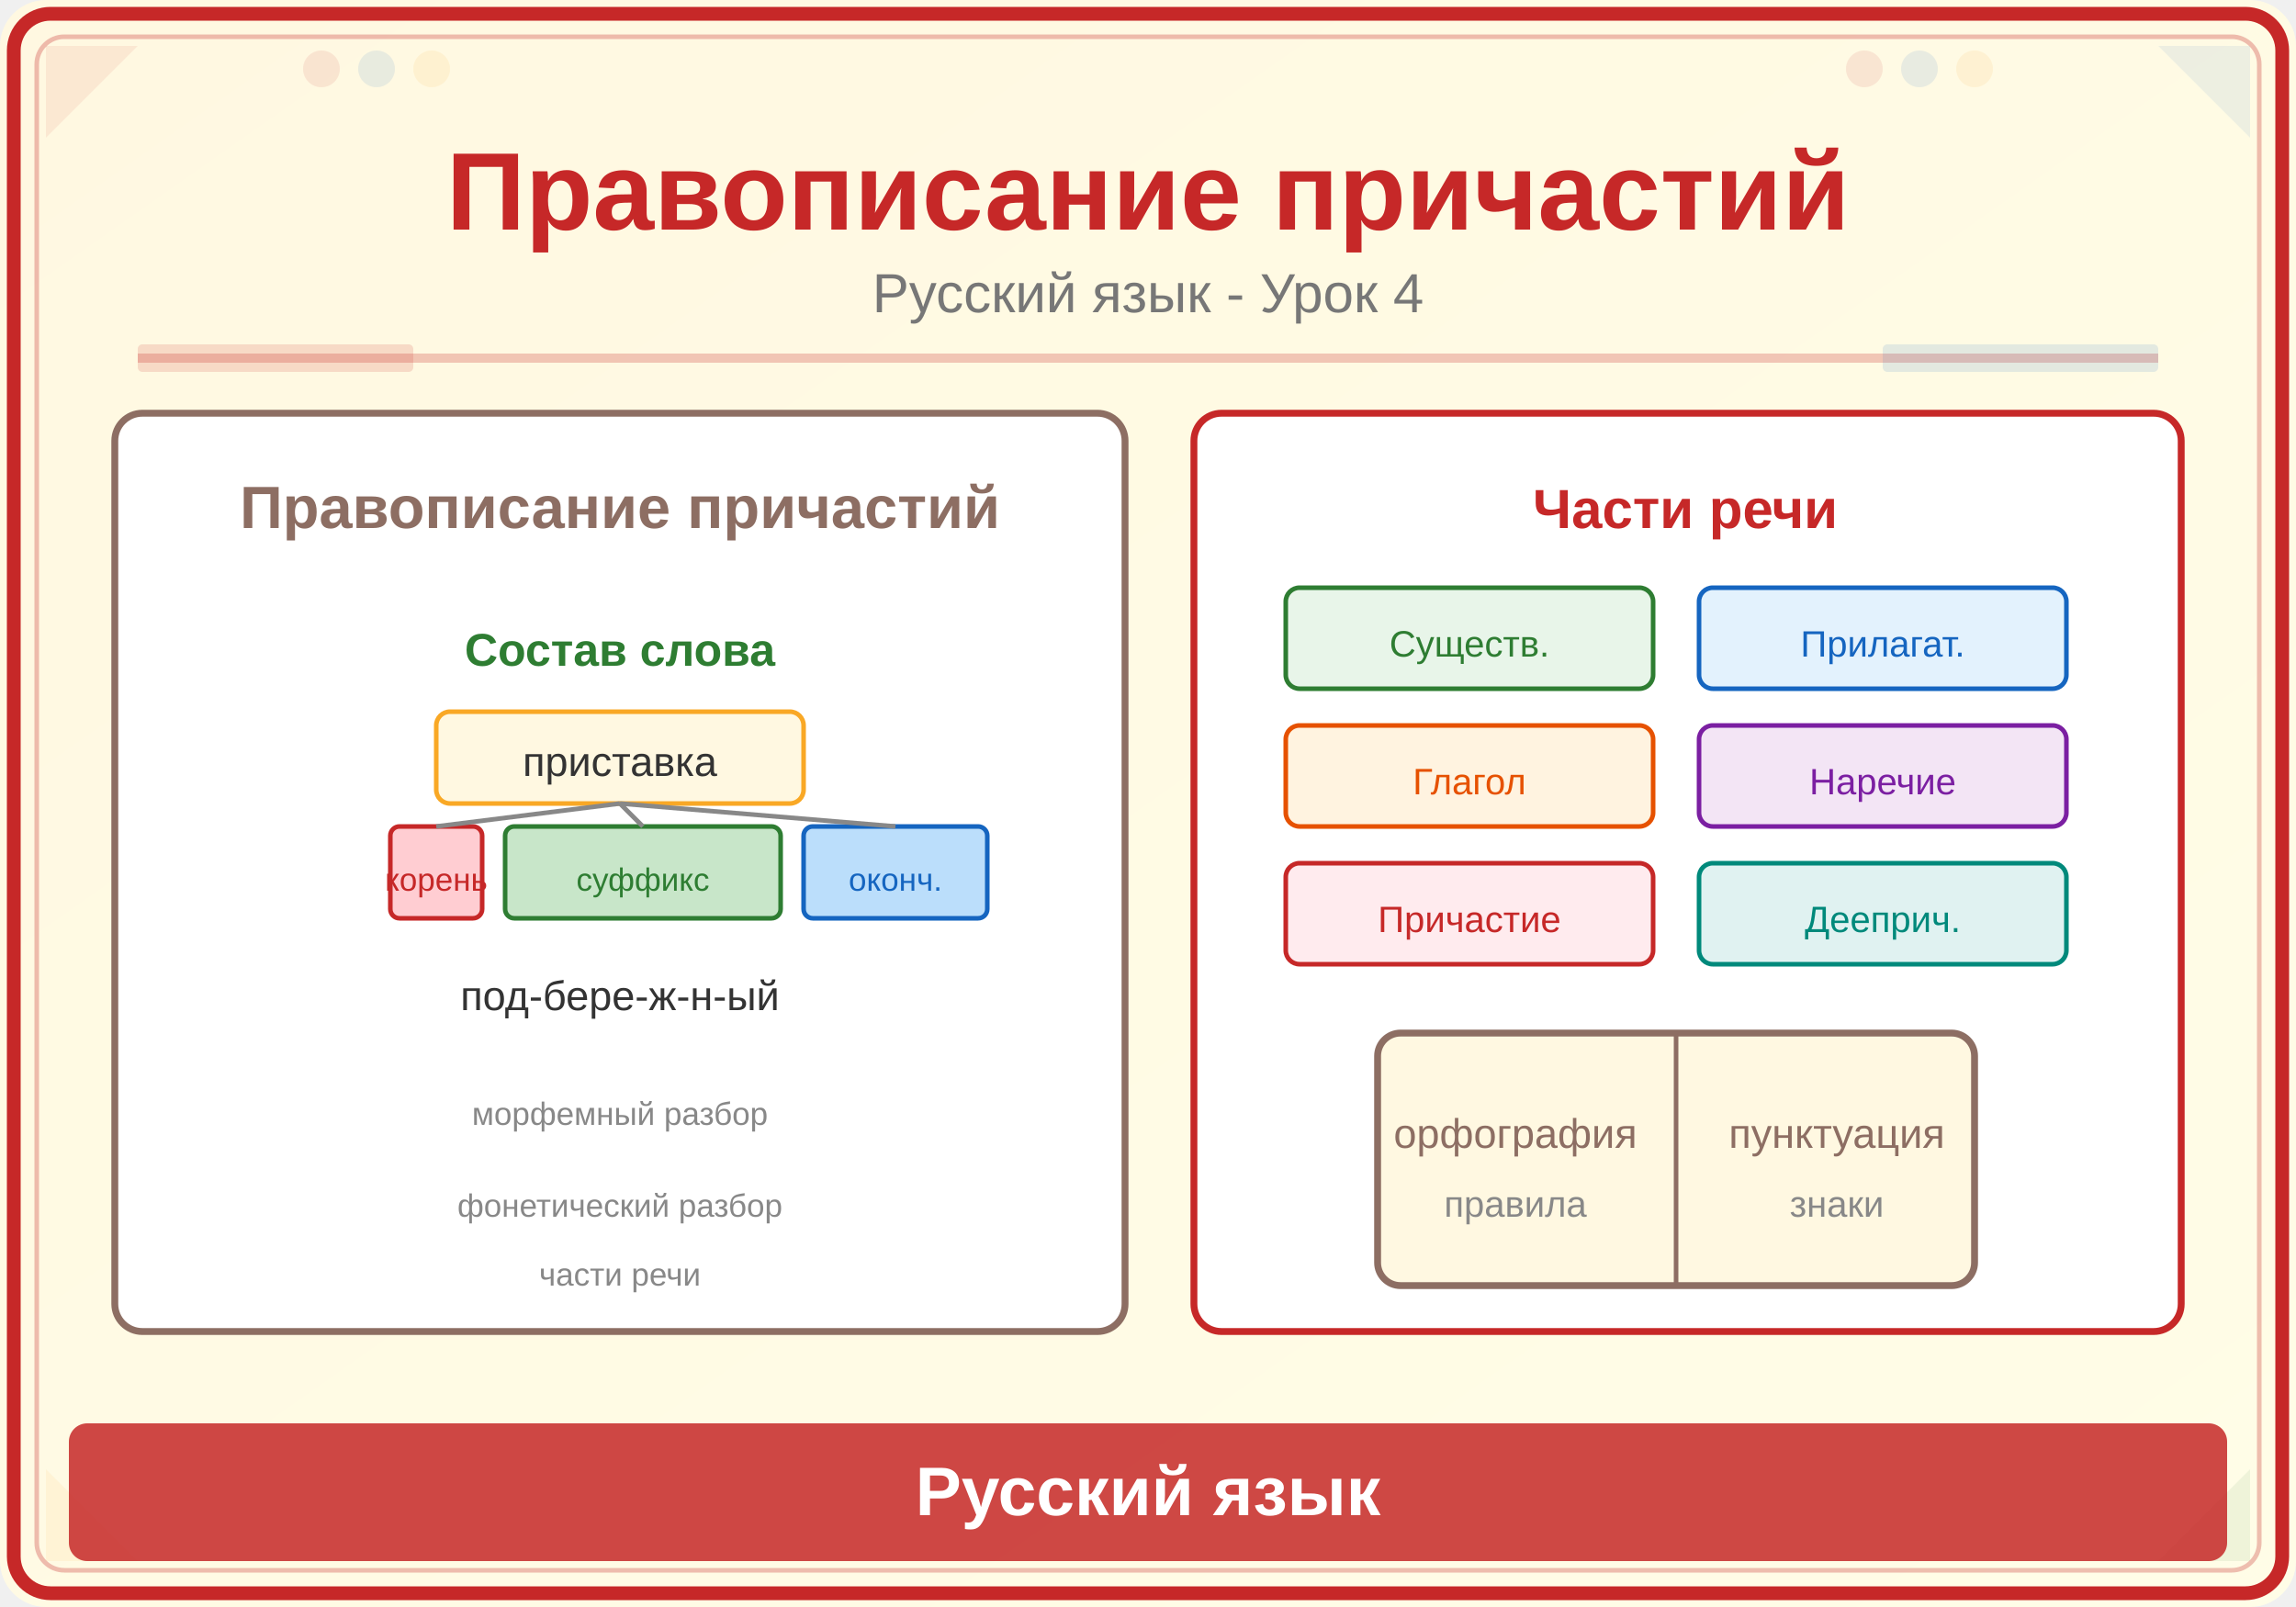
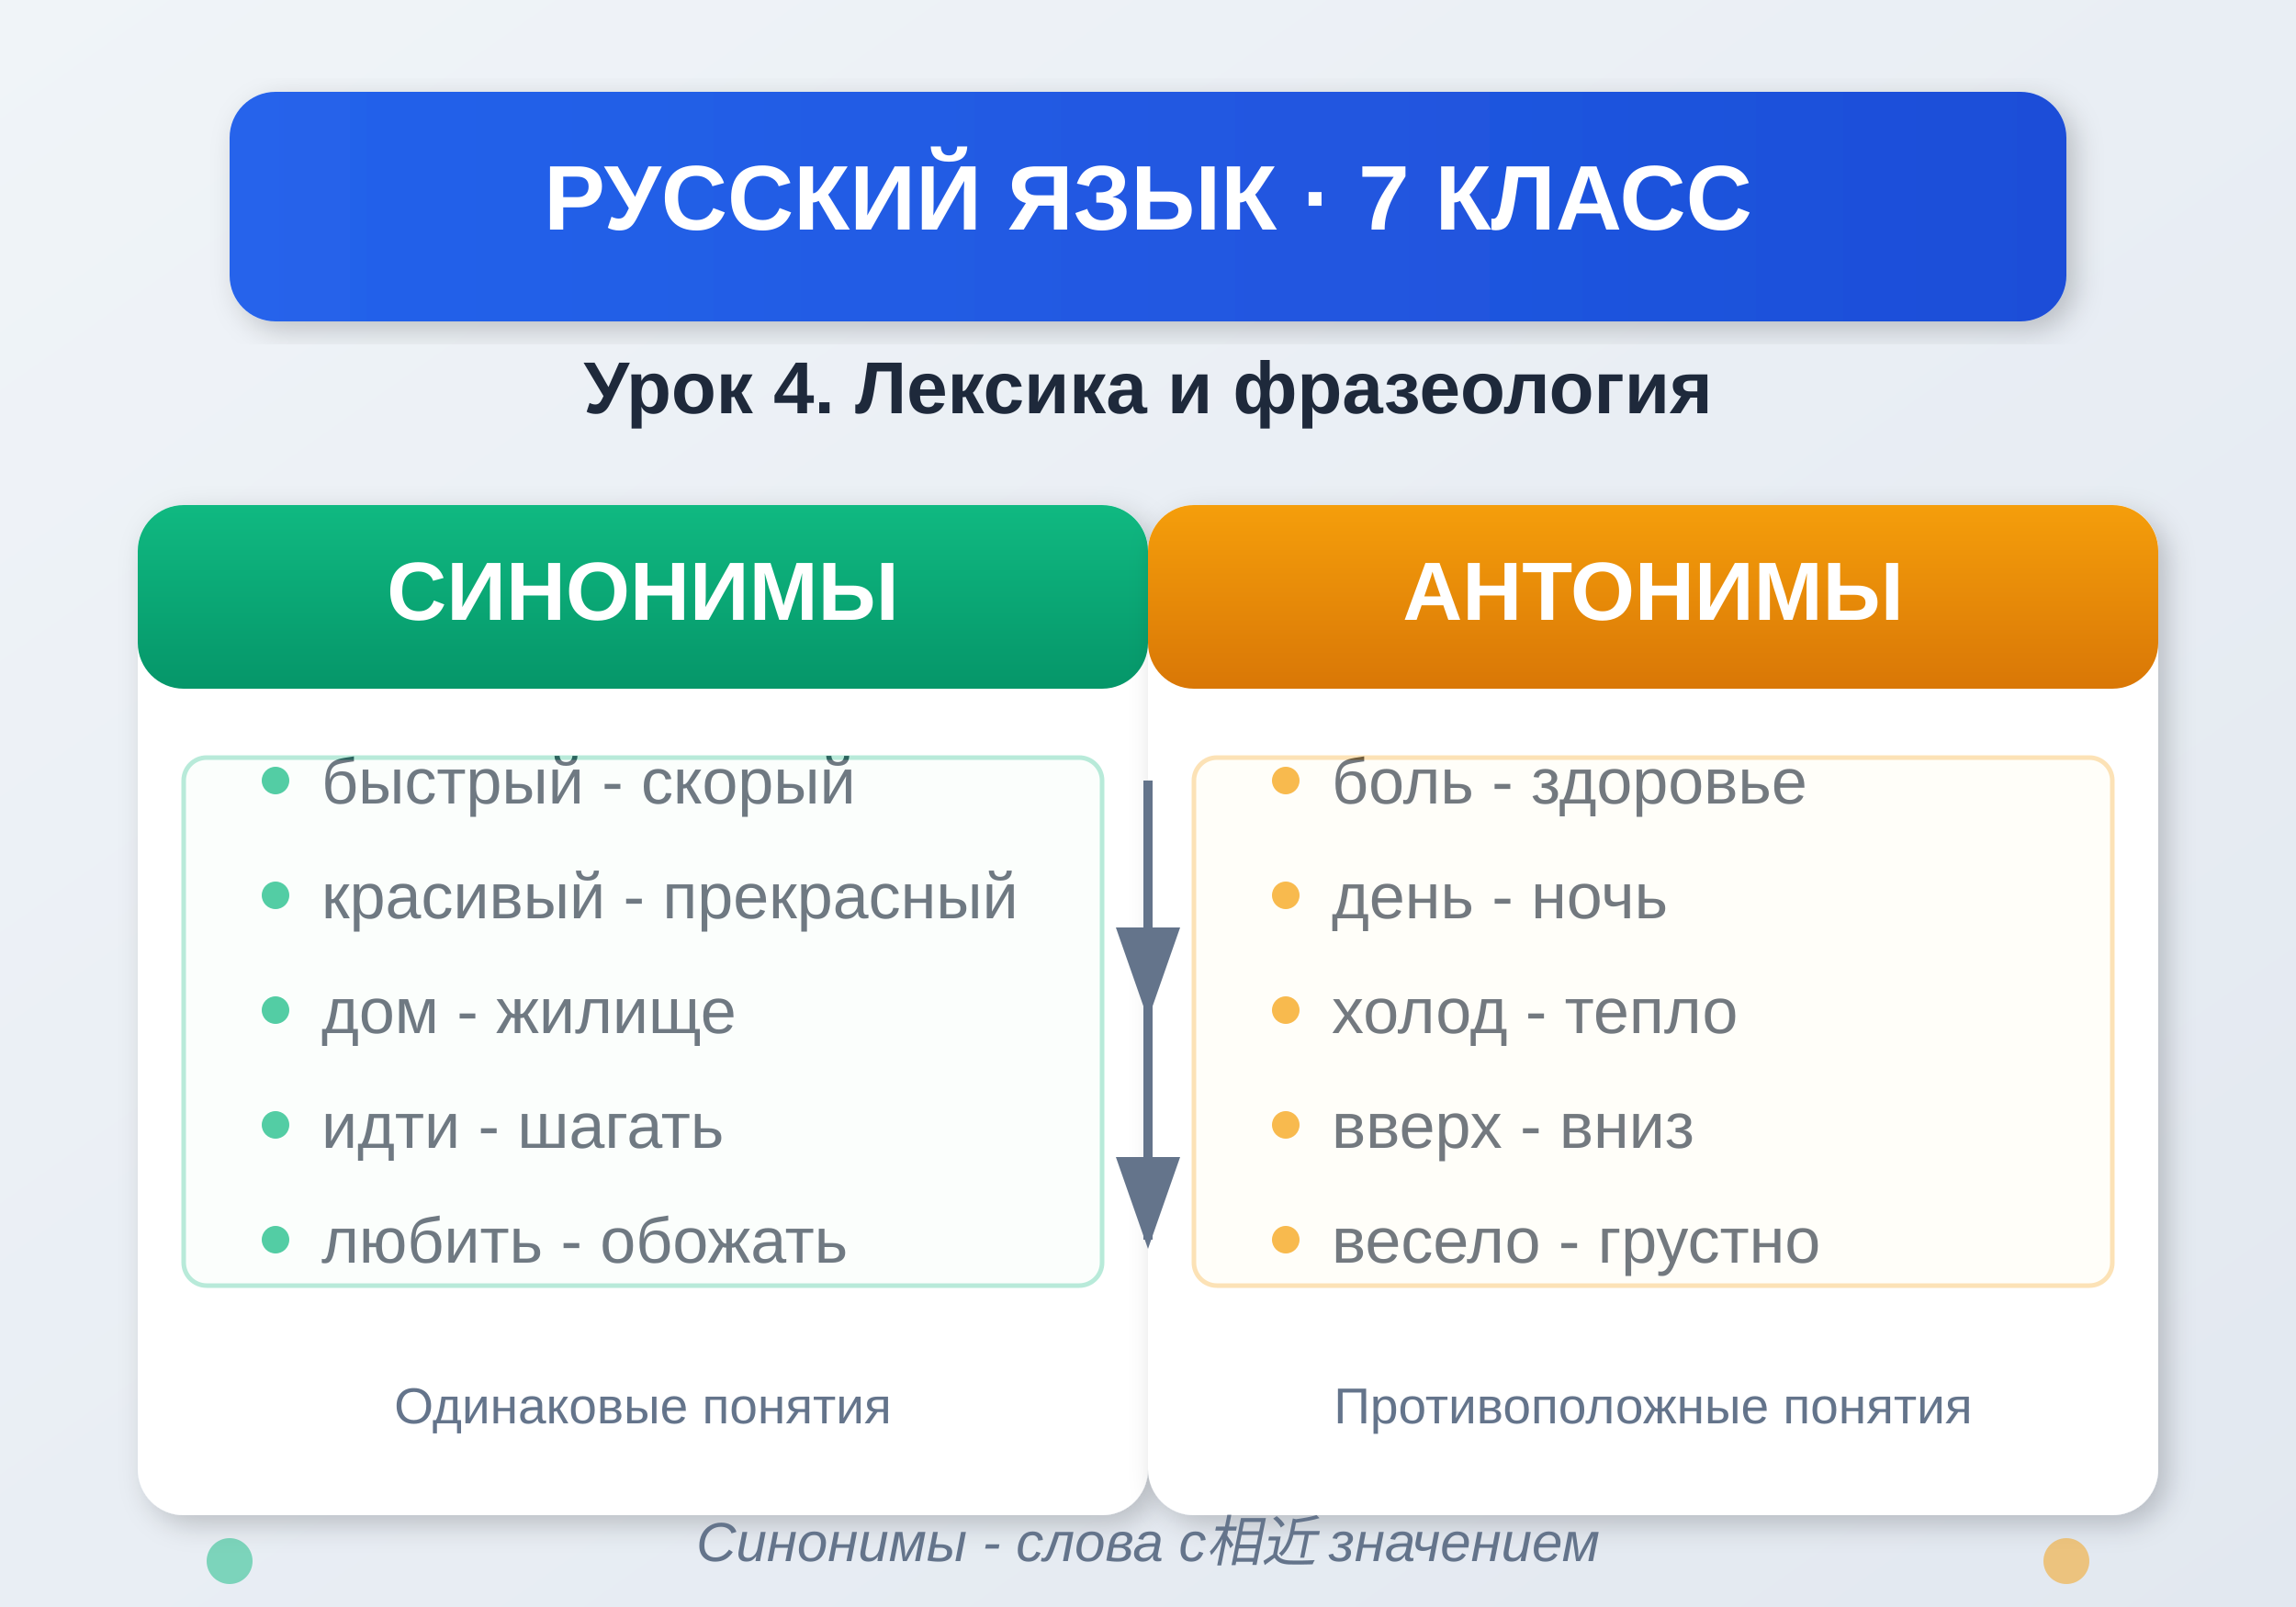
<svg xmlns="http://www.w3.org/2000/svg" viewBox="0 0 500 350">
  <defs>
-     <linearGradient id="bg" x1="0" y1="0" x2="1" y2="1">
-       <stop offset="0%" stop-color="#FFF8E1" />
-       <stop offset="100%" stop-color="#FFFDE7" />
+     <linearGradient id="bgGrad" x1="0%" y1="0%" x2="100%" y2="100%">
+       <stop offset="0%" style="stop-color:#f0f4f8;stop-opacity:1" />
+       <stop offset="100%" style="stop-color:#e2e8f0;stop-opacity:1" />
    </linearGradient>
+     <linearGradient id="titleGrad" x1="0%" y1="0%" x2="100%" y2="0%">
+       <stop offset="0%" style="stop-color:#2563eb;stop-opacity:1" />
+       <stop offset="100%" style="stop-color:#1d4ed8;stop-opacity:1" />
+     </linearGradient>
+     <linearGradient id="synGrad" x1="0%" y1="0%" x2="0%" y2="100%">
+       <stop offset="0%" style="stop-color:#10b981;stop-opacity:1" />
+       <stop offset="100%" style="stop-color:#059669;stop-opacity:1" />
+     </linearGradient>
+     <linearGradient id="antGrad" x1="0%" y1="0%" x2="0%" y2="100%">
+       <stop offset="0%" style="stop-color:#f59e0b;stop-opacity:1" />
+       <stop offset="100%" style="stop-color:#d97706;stop-opacity:1" />
+     </linearGradient>
+     <filter id="shadow">
+       <feDropShadow dx="2" dy="2" stdDeviation="3" flood-opacity="0.2" />
+     </filter>
  </defs>
-   <rect width="500" height="350" fill="url(#bg)" rx="10" />
-   <rect x="3" y="3" width="494" height="344" rx="8" fill="none" stroke="#C62828" stroke-width="3" />
-   <rect x="8" y="8" width="484" height="334" rx="6" fill="none" stroke="#C62828" stroke-width="1" opacity="0.3" />
-   <polygon points="10,10 30,10 10,30" fill="#C62828" opacity="0.08" />
-   <polygon points="490,10 470,10 490,30" fill="#1565C0" opacity="0.08" />
-   <polygon points="10,340 30,340 10,320" fill="#F9A825" opacity="0.08" />
-   <polygon points="490,340 470,340 490,320" fill="#2E7D32" opacity="0.08" />
-   <circle cx="70" cy="15" r="4" fill="#C62828" opacity="0.1" />
-   <circle cx="82" cy="15" r="4" fill="#1565C0" opacity="0.1" />
-   <circle cx="94" cy="15" r="4" fill="#F9A825" opacity="0.1" />
-   <circle cx="406" cy="15" r="4" fill="#C62828" opacity="0.1" />
-   <circle cx="418" cy="15" r="4" fill="#1565C0" opacity="0.1" />
-   <circle cx="430" cy="15" r="4" fill="#F9A825" opacity="0.1" />
-   <text x="250" y="50" font-family="Arial,sans-serif" font-size="24" font-weight="bold" fill="#C62828" text-anchor="middle">Правописание причастий</text>
-   <text x="250" y="68" font-family="Arial,sans-serif" font-size="12" fill="#777" text-anchor="middle">Русский язык - Урок 4</text>
-   <line x1="30" y1="78" x2="470" y2="78" stroke="#C62828" stroke-width="2" opacity="0.25" />
-   <rect x="30" y="75" width="60" height="6" fill="#C62828" opacity="0.15" rx="1" />
-   <rect x="410" y="75" width="60" height="6" fill="#1565C0" opacity="0.12" rx="1" />
-   <rect x="25" y="90" width="220" height="200" rx="6" fill="white" stroke="#8D6E63" stroke-width="1.5" />
-   <text x="135" y="115" font-family="Arial,sans-serif" font-size="13" fill="#8D6E63" text-anchor="middle" font-weight="bold">Правописание причастий</text>
-   <text x="135" y="145" font-family="Arial,sans-serif" font-size="10" fill="#2E7D32" text-anchor="middle" font-weight="bold">Состав слова</text>
-   <rect x="95" y="155" width="80" height="20" rx="3" fill="#FFF8E1" stroke="#F9A825" stroke-width="1" />
-   <text x="135" y="169" font-family="Arial,sans-serif" font-size="9" fill="#333" text-anchor="middle">приставка</text>
-   <rect x="85" y="180" width="20" height="20" rx="2" fill="#FFCDD2" stroke="#C62828" stroke-width="1" />
-   <text x="95" y="194" font-family="Arial,sans-serif" font-size="7" fill="#C62828" text-anchor="middle">корень</text>
-   <rect x="110" y="180" width="60" height="20" rx="2" fill="#C8E6C9" stroke="#2E7D32" stroke-width="1" />
-   <text x="140" y="194" font-family="Arial,sans-serif" font-size="7" fill="#2E7D32" text-anchor="middle">суффикс</text>
-   <rect x="175" y="180" width="40" height="20" rx="2" fill="#BBDEFB" stroke="#1565C0" stroke-width="1" />
-   <text x="195" y="194" font-family="Arial,sans-serif" font-size="7" fill="#1565C0" text-anchor="middle">оконч.</text>
-   <line x1="135" y1="175" x2="95" y2="180" stroke="#888" stroke-width="1" />
-   <line x1="135" y1="175" x2="140" y2="180" stroke="#888" stroke-width="1" />
-   <line x1="135" y1="175" x2="195" y2="180" stroke="#888" stroke-width="1" />
-   <text x="135" y="220" font-family="Arial,sans-serif" font-size="9" fill="#333" text-anchor="middle">под-бере-ж-н-ый</text>
-   <text x="135" y="245" font-family="Arial,sans-serif" font-size="7" fill="#888" text-anchor="middle">морфемный разбор</text>
-   <text x="135" y="265" font-family="Arial,sans-serif" font-size="7" fill="#888" text-anchor="middle">фонетический разбор</text>
-   <text x="135" y="280" font-family="Arial,sans-serif" font-size="7" fill="#888" text-anchor="middle">части речи</text>
-   <rect x="260" y="90" width="215" height="200" rx="6" fill="white" stroke="#C62828" stroke-width="1.5" />
-   <text x="367" y="115" font-family="Arial,sans-serif" font-size="12" fill="#C62828" text-anchor="middle" font-weight="bold">Части речи</text>
-   <rect x="280" y="128" width="80" height="22" rx="3" fill="#E8F5E9" stroke="#2E7D32" stroke-width="1" />
-   <text x="320" y="143" font-family="Arial,sans-serif" font-size="8" fill="#2E7D32" text-anchor="middle">Существ.</text>
-   <rect x="370" y="128" width="80" height="22" rx="3" fill="#E3F2FD" stroke="#1565C0" stroke-width="1" />
-   <text x="410" y="143" font-family="Arial,sans-serif" font-size="8" fill="#1565C0" text-anchor="middle">Прилагат.</text>
-   <rect x="280" y="158" width="80" height="22" rx="3" fill="#FFF3E0" stroke="#E65100" stroke-width="1" />
-   <text x="320" y="173" font-family="Arial,sans-serif" font-size="8" fill="#E65100" text-anchor="middle">Глагол</text>
-   <rect x="370" y="158" width="80" height="22" rx="3" fill="#F3E5F5" stroke="#7B1FA2" stroke-width="1" />
-   <text x="410" y="173" font-family="Arial,sans-serif" font-size="8" fill="#7B1FA2" text-anchor="middle">Наречие</text>
-   <rect x="280" y="188" width="80" height="22" rx="3" fill="#FFEBEE" stroke="#C62828" stroke-width="1" />
-   <text x="320" y="203" font-family="Arial,sans-serif" font-size="8" fill="#C62828" text-anchor="middle">Причастие</text>
-   <rect x="370" y="188" width="80" height="22" rx="3" fill="#E0F2F1" stroke="#00897B" stroke-width="1" />
-   <text x="410" y="203" font-family="Arial,sans-serif" font-size="8" fill="#00897B" text-anchor="middle">Дееприч.</text>
-   <rect x="300" y="225" width="130" height="55" rx="5" fill="#FFF8E1" stroke="#8D6E63" stroke-width="1.5" />
-   <line x1="365" y1="225" x2="365" y2="280" stroke="#8D6E63" stroke-width="1" />
-   <text x="330" y="250" font-family="Arial,sans-serif" font-size="9" fill="#8D6E63" text-anchor="middle">орфография</text>
-   <text x="330" y="265" font-family="Arial,sans-serif" font-size="8" fill="#888" text-anchor="middle">правила</text>
-   <text x="400" y="250" font-family="Arial,sans-serif" font-size="9" fill="#8D6E63" text-anchor="middle">пунктуация</text>
-   <text x="400" y="265" font-family="Arial,sans-serif" font-size="8" fill="#888" text-anchor="middle">знаки</text>
-   <rect x="15" y="310" width="470" height="30" rx="4" fill="#C62828" opacity="0.85" />
-   <text x="250" y="330" font-family="Arial,sans-serif" font-size="15" text-anchor="middle" fill="white" font-weight="bold">Русский язык</text>
+   <rect width="500" height="350" fill="url(#bgGrad)" />
+   <rect x="50" y="20" width="400" height="50" rx="10" fill="url(#titleGrad)" filter="url(#shadow)" />
+   <text x="250" y="50" text-anchor="middle" fill="white" font-family="Arial, sans-serif" font-size="20" font-weight="bold">РУССКИЙ ЯЗЫК · 7 КЛАСС</text>
+   <text x="250" y="90" text-anchor="middle" fill="#1e293b" font-family="Arial, sans-serif" font-size="16" font-weight="600">Урок 4. Лексика и фразеология</text>
+   <rect x="30" y="110" width="220" height="220" rx="10" fill="white" filter="url(#shadow)" />
+   <rect x="30" y="110" width="220" height="40" rx="10" fill="url(#synGrad)" />
+   <text x="140" y="135" text-anchor="middle" fill="white" font-family="Arial, sans-serif" font-size="18" font-weight="bold">СИНОНИМЫ</text>
+   <circle cx="60" cy="170" r="3" fill="#10b981" />
+   <text x="70" y="175" fill="#374151" font-family="Arial, sans-serif" font-size="14">быстрый - скорый</text>
+   <circle cx="60" cy="195" r="3" fill="#10b981" />
+   <text x="70" y="200" fill="#374151" font-family="Arial, sans-serif" font-size="14">красивый - прекрасный</text>
+   <circle cx="60" cy="220" r="3" fill="#10b981" />
+   <text x="70" y="225" fill="#374151" font-family="Arial, sans-serif" font-size="14">дом - жилище</text>
+   <circle cx="60" cy="245" r="3" fill="#10b981" />
+   <text x="70" y="250" fill="#374151" font-family="Arial, sans-serif" font-size="14">идти - шагать</text>
+   <circle cx="60" cy="270" r="3" fill="#10b981" />
+   <text x="70" y="275" fill="#374151" font-family="Arial, sans-serif" font-size="14">любить - обожать</text>
+   <rect x="250" y="110" width="220" height="220" rx="10" fill="white" filter="url(#shadow)" />
+   <rect x="250" y="110" width="220" height="40" rx="10" fill="url(#antGrad)" />
+   <text x="360" y="135" text-anchor="middle" fill="white" font-family="Arial, sans-serif" font-size="18" font-weight="bold">АНТОНИМЫ</text>
+   <circle cx="280" cy="170" r="3" fill="#f59e0b" />
+   <text x="290" y="175" fill="#374151" font-family="Arial, sans-serif" font-size="14">боль - здоровье</text>
+   <circle cx="280" cy="195" r="3" fill="#f59e0b" />
+   <text x="290" y="200" fill="#374151" font-family="Arial, sans-serif" font-size="14">день - ночь</text>
+   <circle cx="280" cy="220" r="3" fill="#f59e0b" />
+   <text x="290" y="225" fill="#374151" font-family="Arial, sans-serif" font-size="14">холод - тепло</text>
+   <circle cx="280" cy="245" r="3" fill="#f59e0b" />
+   <text x="290" y="250" fill="#374151" font-family="Arial, sans-serif" font-size="14">вверх - вниз</text>
+   <circle cx="280" cy="270" r="3" fill="#f59e0b" />
+   <text x="290" y="275" fill="#374151" font-family="Arial, sans-serif" font-size="14">весело - грустно</text>
+   <path d="M 250 170 L 250 220" stroke="#64748b" stroke-width="2" fill="none" marker-end="url(#arrowhead)" />
+   <path d="M 250 220 L 250 270" stroke="#64748b" stroke-width="2" fill="none" marker-end="url(#arrowhead)" />
+   <defs>
+     <marker id="arrowhead" markerWidth="10" markerHeight="7" refX="9" refY="3.5" orient="auto">
+       <polygon points="0 0, 10 3.5, 0 7" fill="#64748b" />
+     </marker>
+   </defs>
+   <text x="250" y="340" text-anchor="middle" fill="#64748b" font-family="Arial, sans-serif" font-size="12" font-style="italic">Синонимы - слова с相近 значением</text>
+   <circle cx="50" cy="340" r="5" fill="#10b981" opacity="0.5" />
+   <circle cx="450" cy="340" r="5" fill="#f59e0b" opacity="0.5" />
+   <rect x="40" y="165" width="200" height="115" rx="5" fill="#f0fdf4" stroke="#10b981" stroke-width="1" opacity="0.3" />
+   <rect x="260" y="165" width="200" height="115" rx="5" fill="#fffbeb" stroke="#f59e0b" stroke-width="1" opacity="0.3" />
+   <text x="140" y="310" text-anchor="middle" fill="#64748b" font-family="Arial, sans-serif" font-size="11">Одинаковые понятия</text>
+   <text x="360" y="310" text-anchor="middle" fill="#64748b" font-family="Arial, sans-serif" font-size="11">Противоположные понятия</text>
+   <path d="M 140 160 L 135 155 L 140 150 L 145 155 Z" fill="white" />
+   <path d="M 360 160 L 355 155 L 360 150 L 365 155 Z" fill="white" />
</svg>
